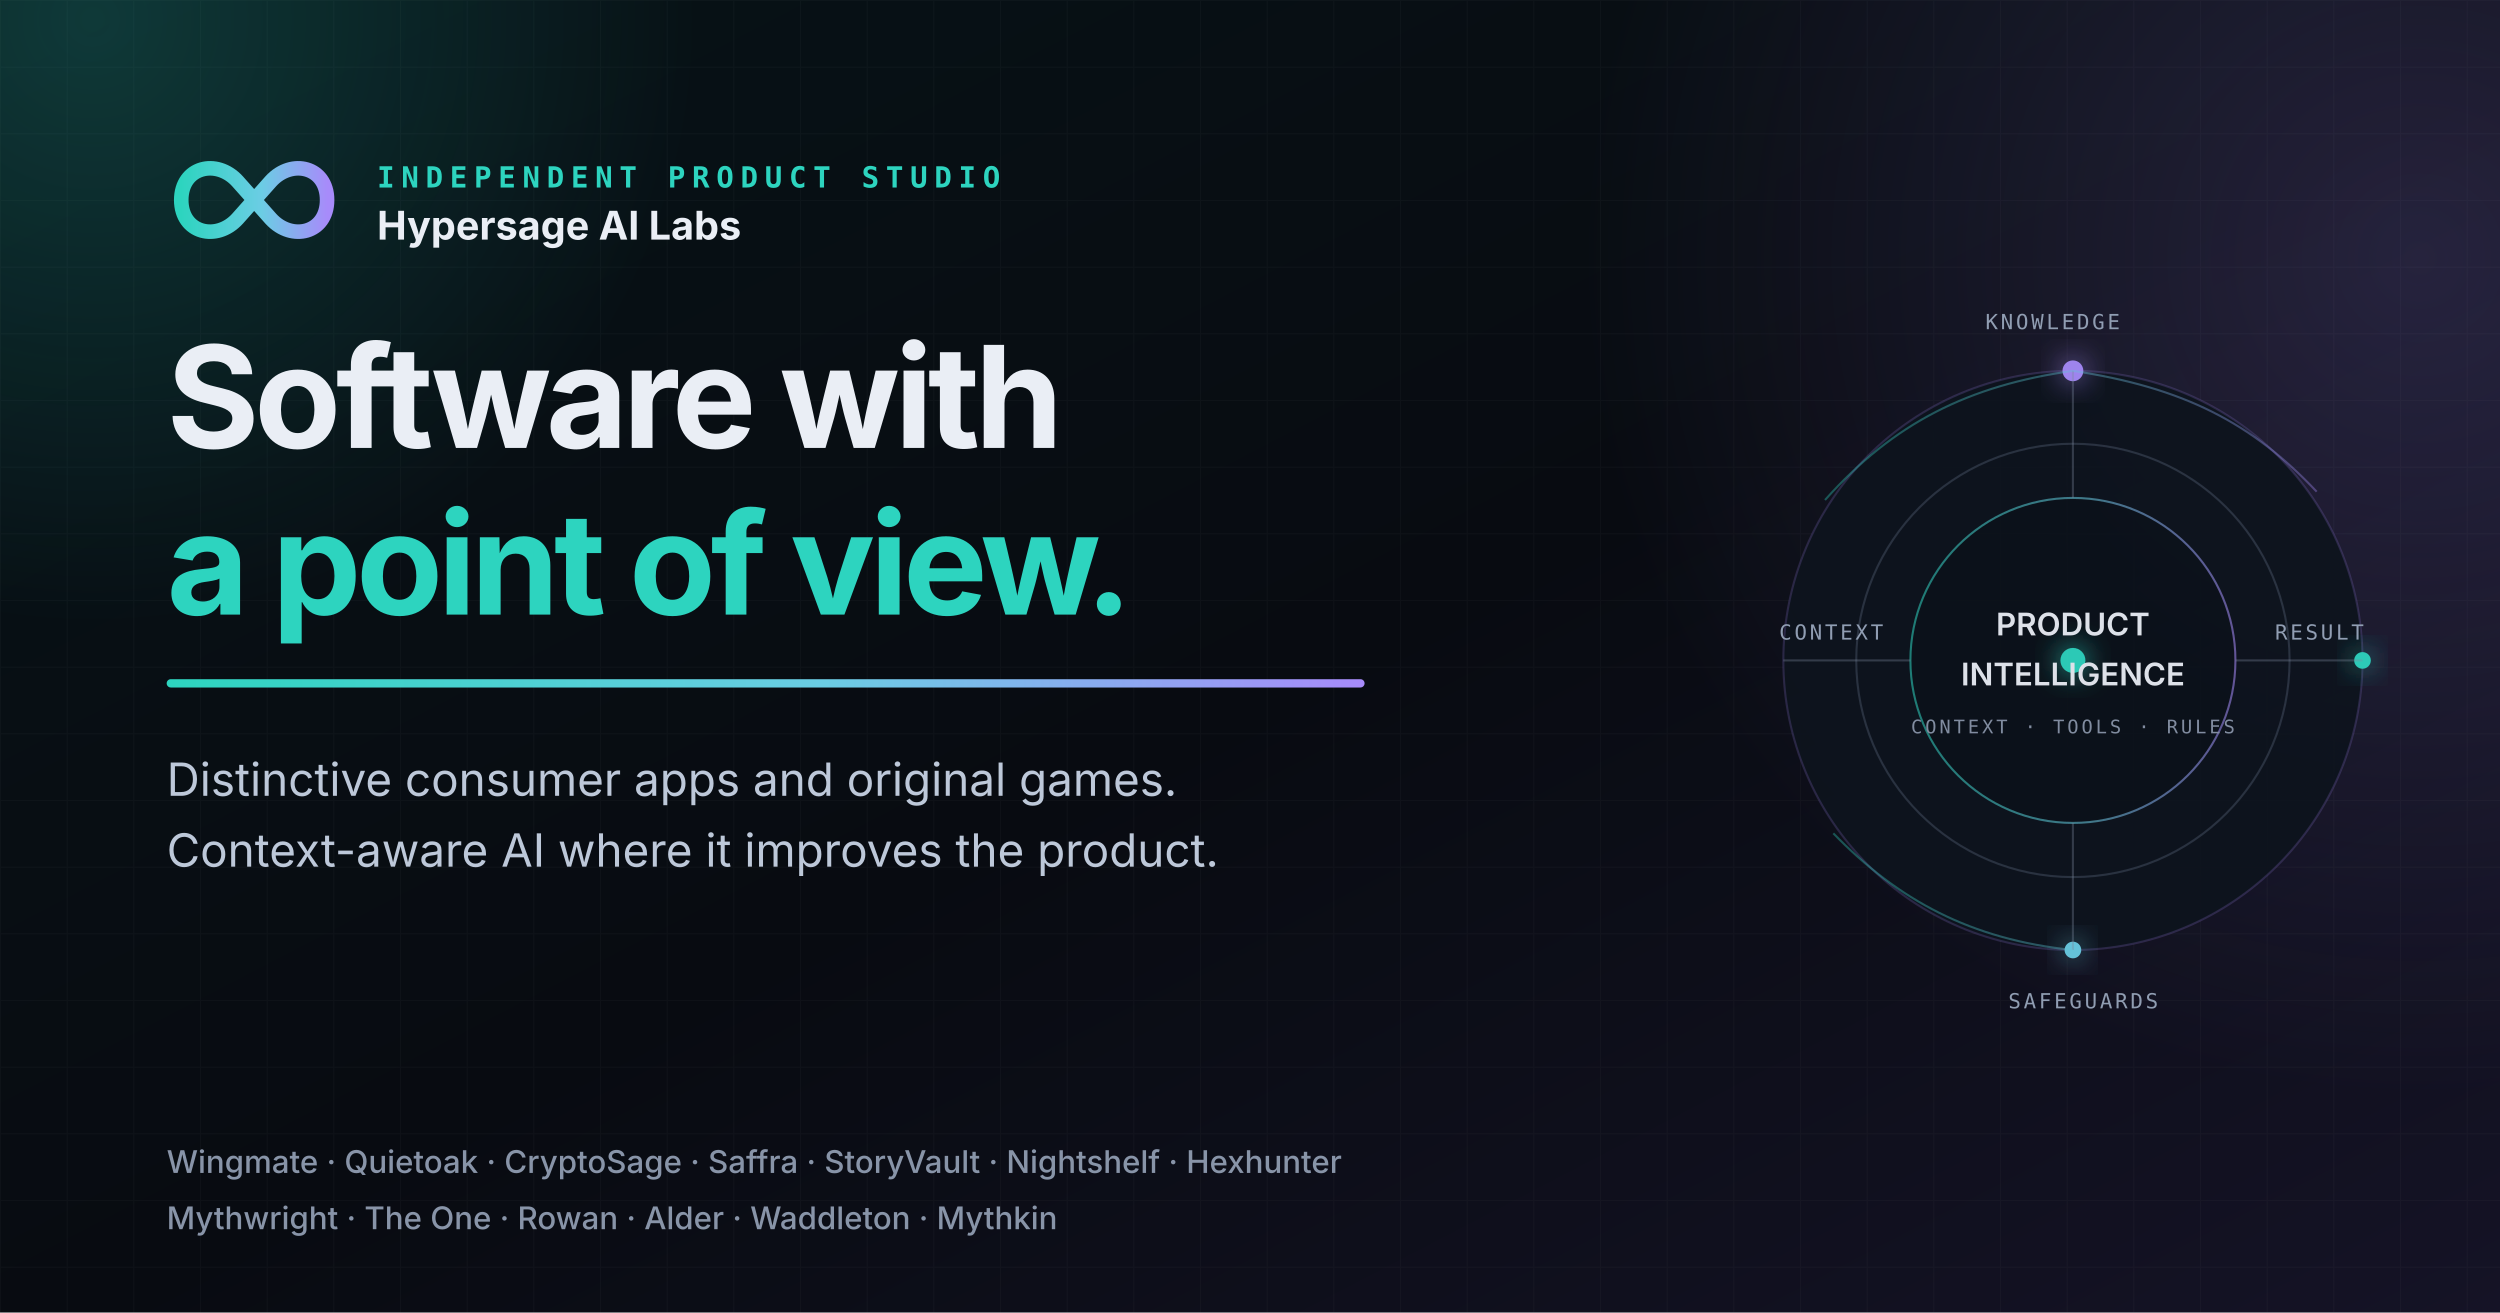
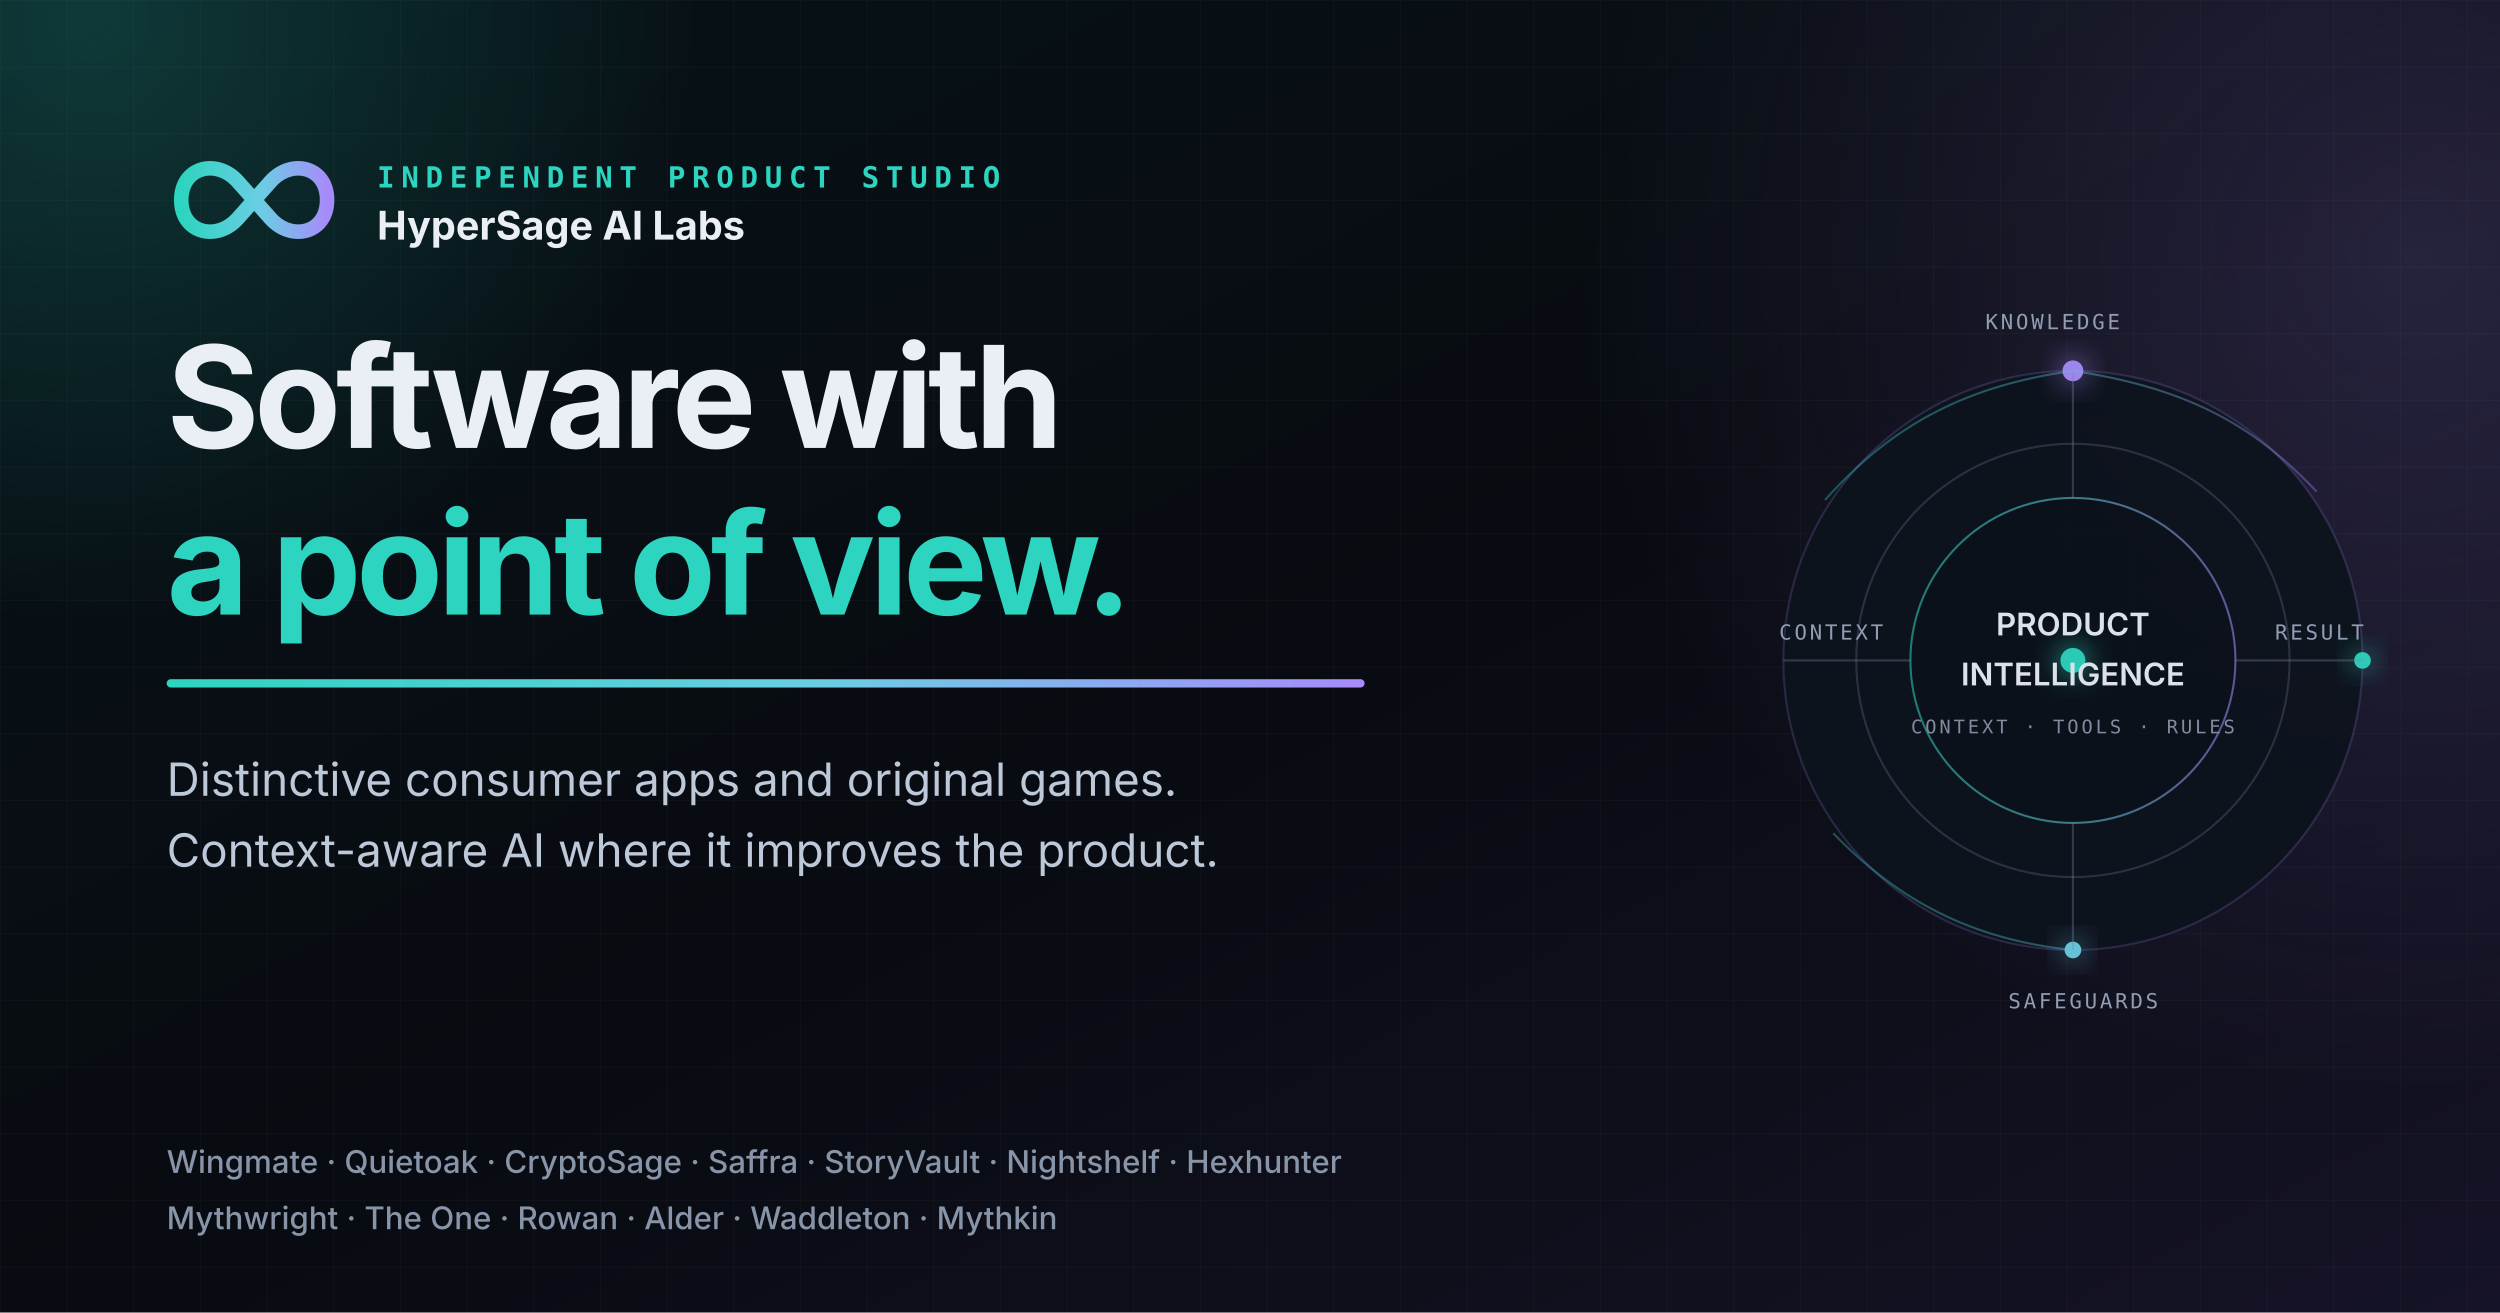
<svg xmlns="http://www.w3.org/2000/svg" width="1200" height="630" viewBox="0 0 1200 630" role="img" aria-labelledby="title description">
  <defs>
    <linearGradient id="background" x1="0" y1="0" x2="1" y2="1">
      <stop offset="0" stop-color="#071317" />
      <stop offset="0.52" stop-color="#080b11" />
      <stop offset="1" stop-color="#151326" />
    </linearGradient>
    <linearGradient id="brand" x1="0" y1="0" x2="1" y2="0">
      <stop offset="0" stop-color="#2dd4bf" />
      <stop offset="0.55" stop-color="#6bcde4" />
      <stop offset="1" stop-color="#a78bfa" />
    </linearGradient>
    <radialGradient id="tealGlow">
      <stop offset="0" stop-color="#2dd4bf" stop-opacity="0.2" />
      <stop offset="1" stop-color="#2dd4bf" stop-opacity="0" />
    </radialGradient>
    <radialGradient id="violetGlow">
      <stop offset="0" stop-color="#a78bfa" stop-opacity="0.18" />
      <stop offset="1" stop-color="#a78bfa" stop-opacity="0" />
    </radialGradient>
    <filter id="softGlow" x="-100%" y="-100%" width="300%" height="300%">
      <feGaussianBlur stdDeviation="7" result="blur" />
      <feMerge>
        <feMergeNode in="blur" />
        <feMergeNode in="SourceGraphic" />
      </feMerge>
    </filter>
    <pattern id="grid" width="32" height="32" patternUnits="userSpaceOnUse">
      <path d="M32 0H0V32" fill="none" stroke="#ffffff" stroke-opacity="0.025" />
    </pattern>
    <clipPath id="rightPanel">
      <rect x="820" y="0" width="380" height="630" />
    </clipPath>
  </defs>
  <rect width="1200" height="630" fill="url(#background)" />
  <rect width="1200" height="630" fill="url(#grid)" />
  <circle cx="45" cy="10" r="290" fill="url(#tealGlow)" />
  <circle cx="1160" cy="125" r="400" fill="url(#violetGlow)" />
  <g transform="translate(80 72)">
    <path d="M7 24C7 8 24 4 34 15L50 33C60 44 77 40 77 24S60 4 50 15L34 33C24 44 7 40 7 24Z" fill="none" stroke="url(#brand)" stroke-width="7" stroke-linecap="round" stroke-linejoin="round" />
    <text x="101" y="18" fill="#2dd4bf" font-family="JetBrains Mono, Menlo, monospace" font-size="14" font-weight="600" letter-spacing="3.2">INDEPENDENT PRODUCT STUDIO</text>
-     <text x="101" y="43" fill="#eaeef5" font-family="Space Grotesk, Inter, Arial, sans-serif" font-size="19" font-weight="700">Hypersage AI Labs</text>
+     <text x="101" y="43" fill="#eaeef5" font-family="Space Grotesk, Inter, Arial, sans-serif" font-size="19" font-weight="700">HyperSage AI Labs</text>
  </g>
  <g transform="translate(80 215)">
    <text x="0" y="0" fill="#eaeef5" font-family="Space Grotesk, Inter, Arial, sans-serif" font-size="68" font-weight="700" letter-spacing="-2.5">Software with</text>
    <text x="0" y="80" fill="#2dd4bf" font-family="Space Grotesk, Inter, Arial, sans-serif" font-size="68" font-weight="700" letter-spacing="-2.5">a point of view.</text>
    <rect x="0" y="111" width="575" height="4" rx="2" fill="url(#brand)" />
    <text x="0" y="167" fill="#bdc8d9" font-family="Inter, Arial, sans-serif" font-size="22" font-weight="400">Distinctive consumer apps and original games.</text>
    <text x="0" y="201" fill="#bdc8d9" font-family="Inter, Arial, sans-serif" font-size="22" font-weight="400">Context-aware AI where it improves the product.</text>
  </g>
  <g clip-path="url(#rightPanel)" opacity="0.94">
    <circle cx="995" cy="317" r="139" fill="#0d131d" stroke="#a78bfa" stroke-opacity="0.2" />
    <circle cx="995" cy="317" r="104" fill="none" stroke="#64748b" stroke-opacity="0.34" />
    <circle cx="995" cy="317" r="78" fill="#0b1119" stroke="url(#brand)" stroke-opacity="0.58" />
    <circle cx="995" cy="317" r="6" fill="#2dd4bf" filter="url(#softGlow)" />
    <circle cx="995" cy="178" r="5" fill="#a78bfa" filter="url(#softGlow)" />
    <circle cx="1134" cy="317" r="4" fill="#2dd4bf" filter="url(#softGlow)" />
    <circle cx="995" cy="456" r="4" fill="#6bcde4" filter="url(#softGlow)" />
    <path d="M856 317H917M1073 317H1134M995 178V239M995 395V456" stroke="#8190a6" stroke-opacity="0.34" />
    <path d="M876 240C909 203 945 185 995 178M1112 236C1081 203 1048 186 995 178M880 400C911 432 946 451 995 456" fill="none" stroke="url(#brand)" stroke-opacity="0.38" />
    <text x="995" y="305" text-anchor="middle" fill="#eaeef5" font-family="Space Grotesk, Inter, Arial, sans-serif" font-size="15" font-weight="600">PRODUCT</text>
    <text x="995" y="329" text-anchor="middle" fill="#eaeef5" font-family="Space Grotesk, Inter, Arial, sans-serif" font-size="15" font-weight="600">INTELLIGENCE</text>
    <text x="995" y="352" text-anchor="middle" fill="#8894a8" font-family="JetBrains Mono, Menlo, monospace" font-size="9" letter-spacing="1.4">CONTEXT · TOOLS · RULES</text>
    <g font-family="JetBrains Mono, Menlo, monospace" font-size="10" letter-spacing="1.3" fill="#98a6bb">
      <text x="854" y="307">CONTEXT</text>
      <text x="1092" y="307">RESULT</text>
      <text x="953" y="158">KNOWLEDGE</text>
      <text x="964" y="484">SAFEGUARDS</text>
    </g>
  </g>
  <g transform="translate(80 563)" font-family="Inter, Arial, sans-serif" font-size="15" font-weight="500" fill="#8894a8">
    <text>Wingmate · Quietoak · CryptoSage · Saffra · StoryVault · Nightshelf · Hexhunter</text>
    <text y="27">Mythwright · The One · Rowan · Alder · Waddleton · Mythkin</text>
  </g>
</svg>
